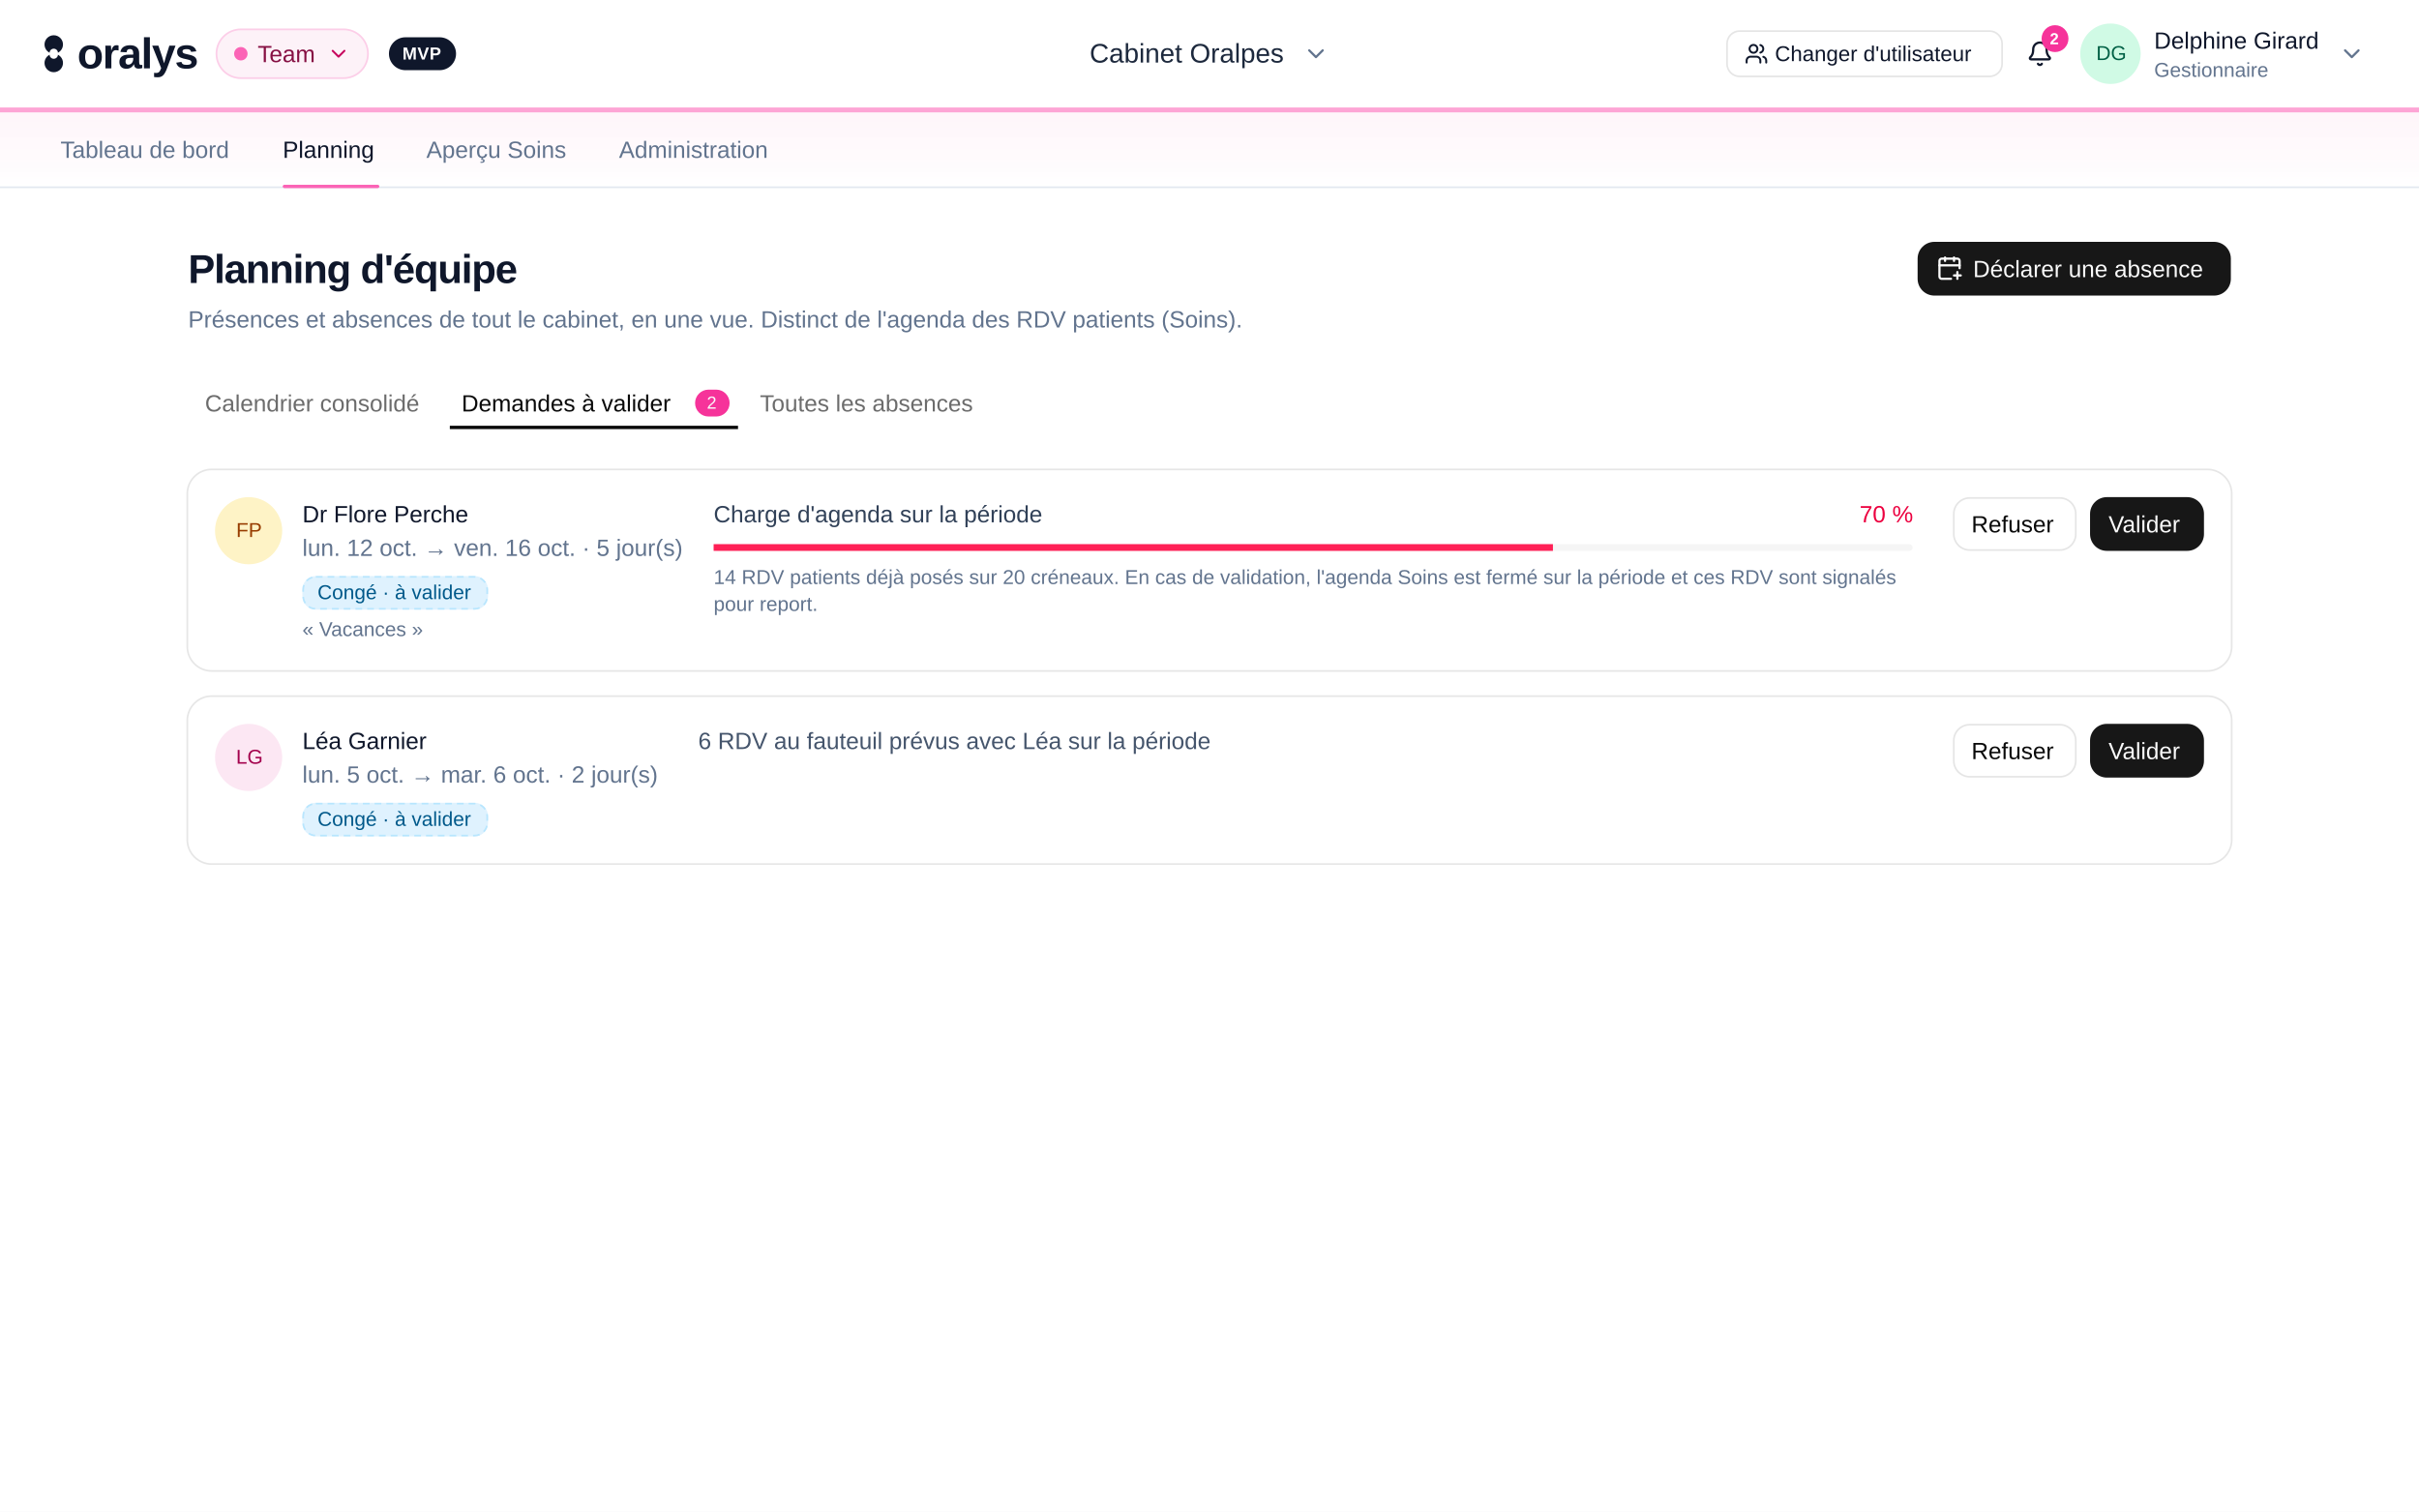
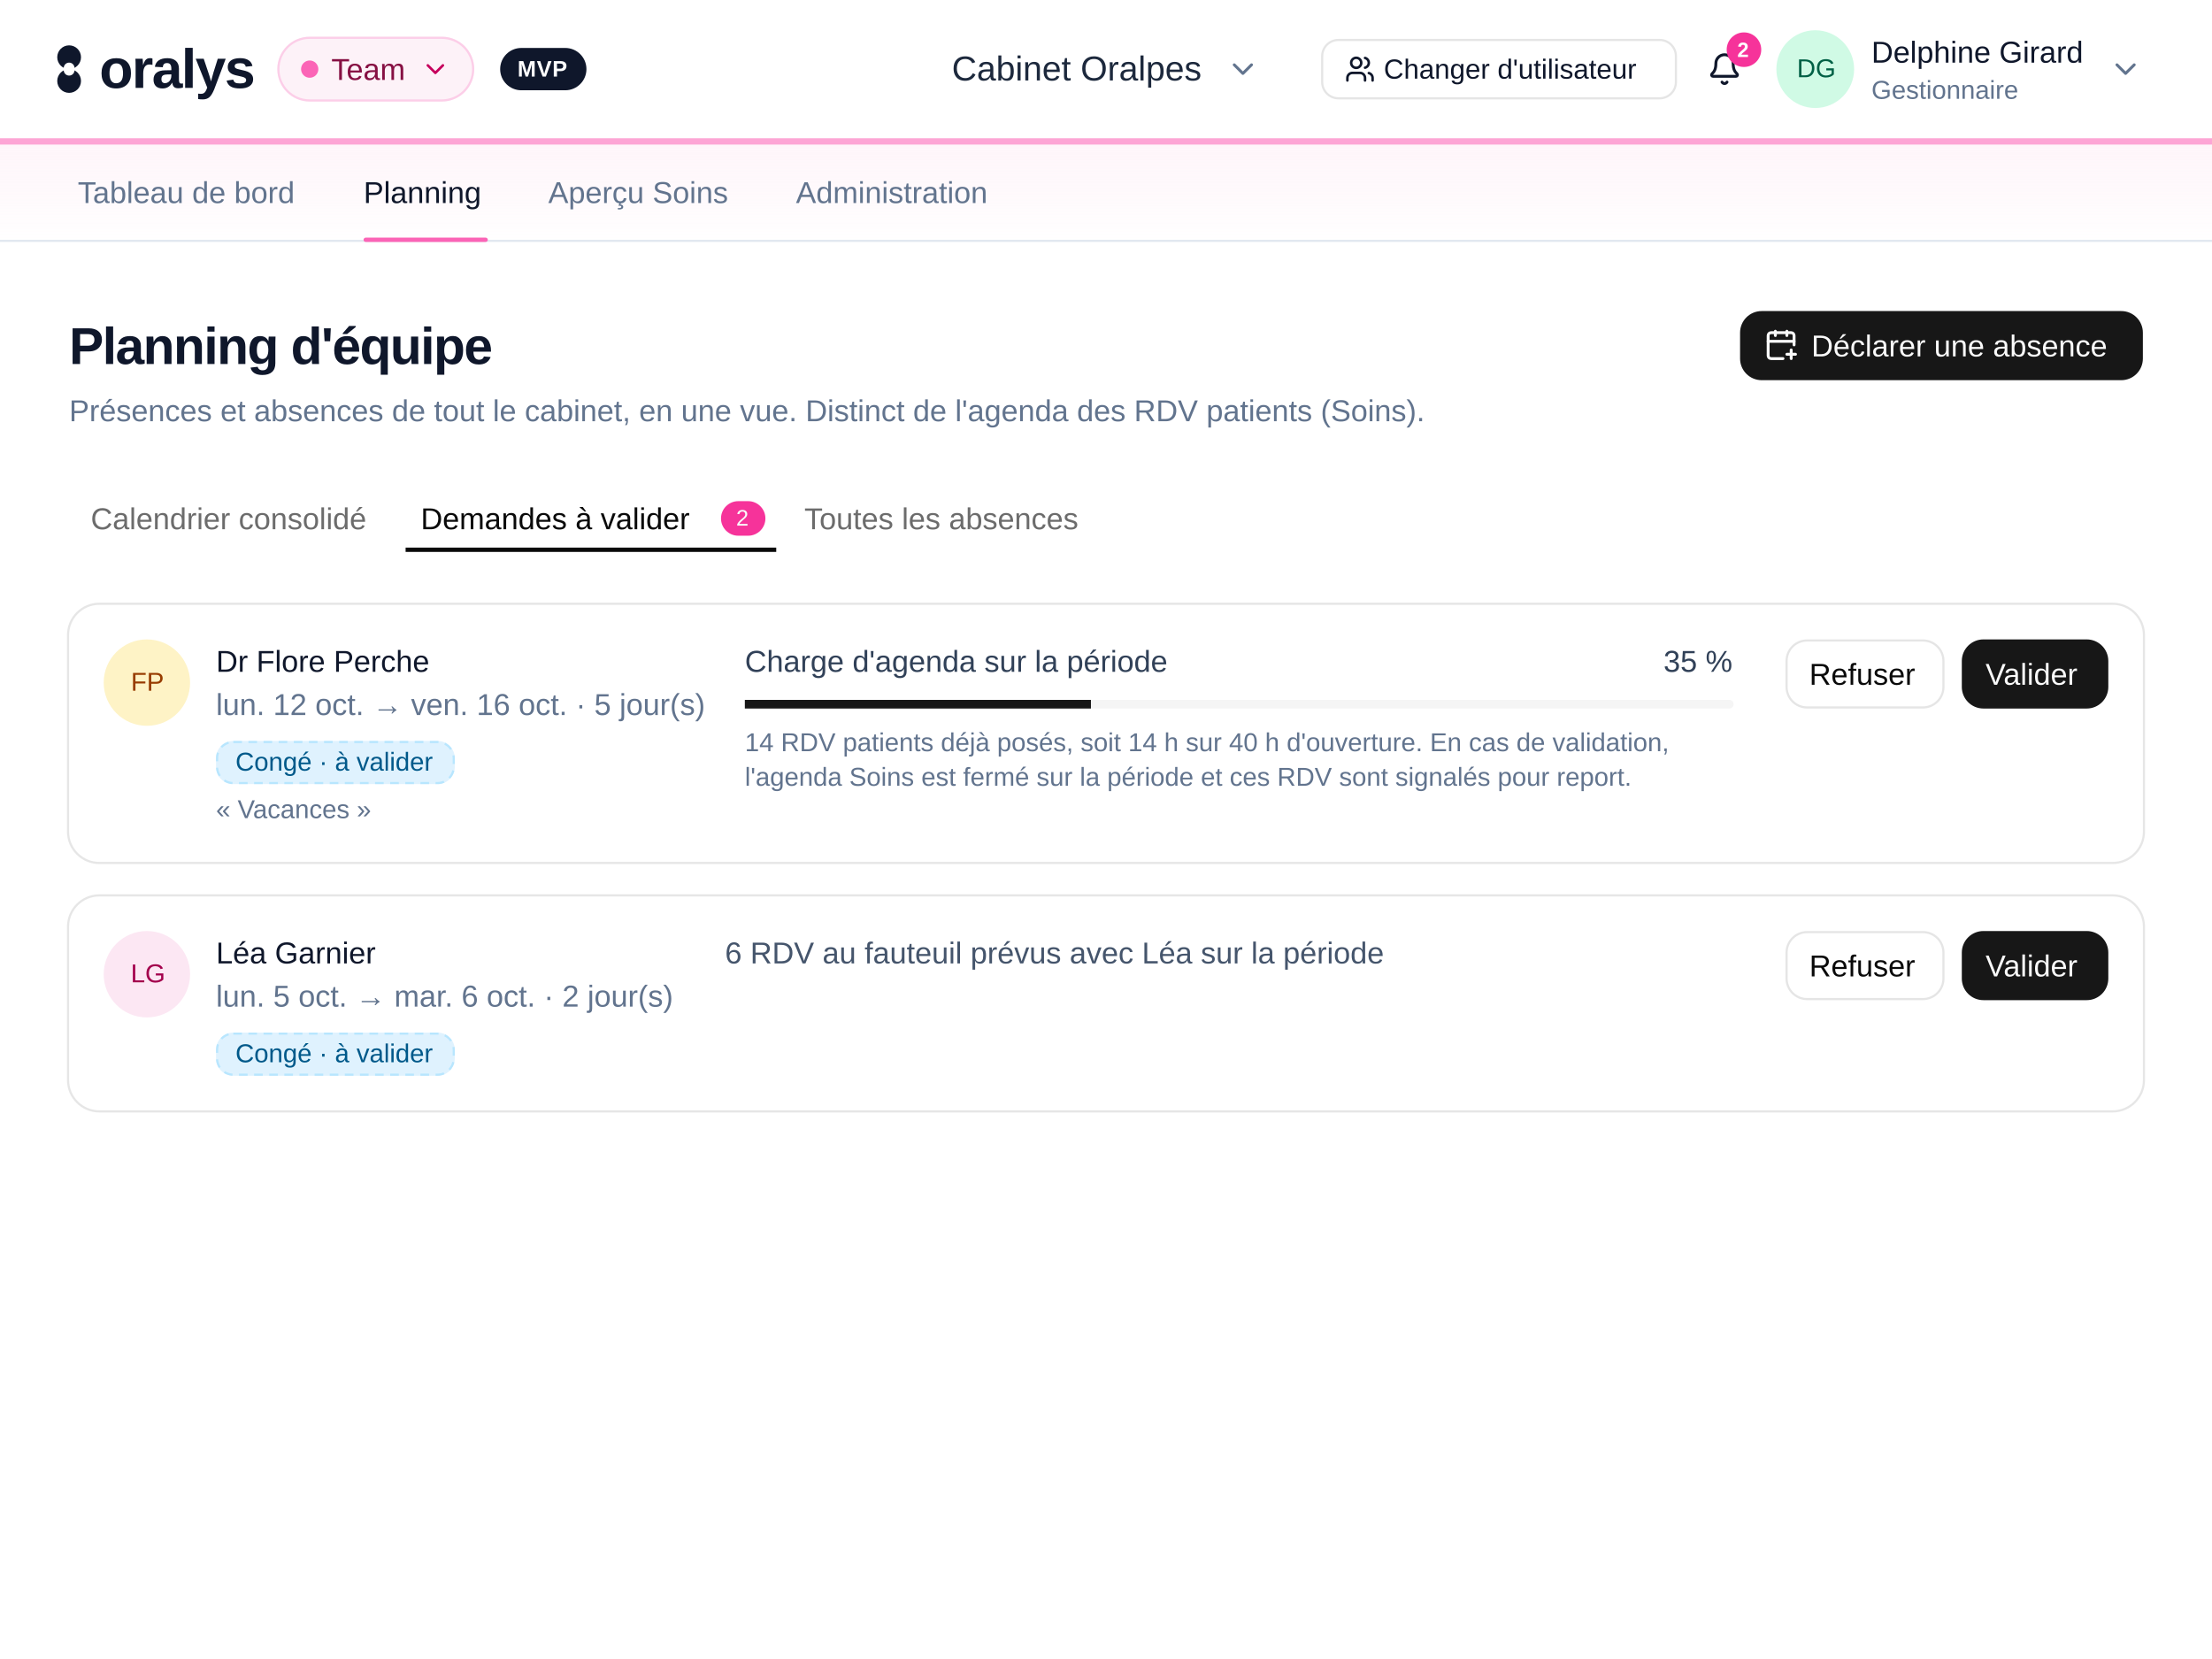
- <svg xmlns="http://www.w3.org/2000/svg" width="1440" height="900" viewBox="0 0 1440 900" fill="none">
+ <svg xmlns="http://www.w3.org/2000/svg" width="1024" height="768" viewBox="0 0 1024 768" fill="none">
  <defs>
    <linearGradient id="mvp--05-planning-demandes-a-valider-degrade-1" x1="0" y1="0" x2="0" y2="1">
      <stop offset="0" stop-color="#fef2f8" stop-opacity="0.702" />
      <stop offset="1" stop-color="#ffffff" />
    </linearGradient>
  </defs>
  <g id="MVP · 05 · Planning · Demandes à valider">
-     <rect id="Fond de page" width="1440" height="900" fill="#ffffff" />
+     <rect id="Fond de page" width="1024" height="768" fill="#ffffff" />
    <g id="Page">
-       <rect x="0" y="0" width="1440" height="900" fill="#f8fafc" id="Fond" />
+       <rect x="0" y="0" width="1024" height="768" fill="#f8fafc" id="Fond" />
      <g id="Contenu">
-         <rect x="0" y="0" width="1440" height="900" fill="#ffffff" id="Fond" />
+         <rect x="0" y="0" width="1024" height="768" fill="#ffffff" id="Fond" />
        <g id="Header · oralys">
-           <rect x="0" y="0" width="1440" height="67" fill="#ffffff" id="Fond" />
-           <rect x="0" y="64" width="1440" height="3" fill="#fda5d5" id="Bordure basse" />
+           <rect x="0" y="0" width="1024" height="67" fill="#ffffff" id="Fond" />
+           <rect x="0" y="64" width="1024" height="3" fill="#fda5d5" id="Bordure basse" />
          <g id="Grille">
            <g id="Rangée · oralys">
              <g id="Rangée · oralys 2">
                <g id="Icon · logo">
                  <svg viewBox="0 0 16 24" x="24" y="19.99" width="16" height="24">
                    <circle cx="8" cy="6.5" r="5.5" fill="#0f172b" />
                    <circle cx="8" cy="17.5" r="5.5" fill="#0f172b" />
                    <rect x="5.5" y="9" width="5" height="6" fill="white" rx="2.5" />
                  </svg>
                </g>
                <text x="46" y="40.7" font-family="Geist, Helvetica Neue, Arial, sans-serif" font-size="25.6" font-weight="600" letter-spacing="-0.64" fill="#0f172b" xml:space="preserve">oralys</text>
              </g>
              <g id="Menu déroulant · Team">
                <rect x="128.37" y="17" width="91.17" height="30" rx="15" fill="#fdf2f8" id="Fond" />
                <rect x="128.87" y="17.5" width="90.17" height="29" rx="14.5" fill="none" stroke="#fccee8" stroke-width="1" id="Bordure" />
                <g id="Bloc">
                  <rect x="139.37" y="28" width="8" height="8" rx="4" fill="#fb64b6" id="Fond" />
                </g>
                <text x="153.37" y="37" font-family="Geist, Helvetica Neue, Arial, sans-serif" font-size="14" font-weight="500" fill="#861043" xml:space="preserve">Team</text>
                <g id="Icon · chevron-down">
                  <svg width="14" height="14" viewBox="0 0 24 24" fill="none" stroke="#c6005c" stroke-width="2" stroke-linecap="round" stroke-linejoin="round" x="194.54" y="25">
                    <path d="m6 9 6 6 6-6" />
                  </svg>
                </g>
              </g>
              <g id="Déclencheur · MVP">
                <rect x="231.54" y="22.2" width="39.94" height="19.59" rx="9.8" fill="#0f172b" id="Fond" />
                <text x="239.54" y="35.45" font-family="Geist, Helvetica Neue, Arial, sans-serif" font-size="10.4" font-weight="600" letter-spacing="0.26" fill="#ffffff" xml:space="preserve">MVP</text>
              </g>
            </g>
            <g id="Button · Cabinet Oralpes">
-               <text x="648.63" y="37.25" font-family="Geist, Helvetica Neue, Arial, sans-serif" font-size="16" font-weight="500" fill="#1d293d" xml:space="preserve">Cabinet Oralpes</text>
+               <text x="440.63" y="37.25" font-family="Geist, Helvetica Neue, Arial, sans-serif" font-size="16" font-weight="500" fill="#1d293d" xml:space="preserve">Cabinet Oralpes</text>
              <g id="Icon · chevron-down">
-                 <svg width="16" height="16" viewBox="0 0 24 24" fill="none" stroke="#62748e" stroke-width="2" stroke-linecap="round" stroke-linejoin="round" x="775.37" y="24">
+                 <svg width="16" height="16" viewBox="0 0 24 24" fill="none" stroke="#62748e" stroke-width="2" stroke-linecap="round" stroke-linejoin="round" x="567.37" y="24">
                  <path d="m6 9 6 6 6-6" />
                </svg>
              </g>
            </g>
            <g id="Actions · Changer d'utilisateur">
              <g id="Button · Changer d'utilisateur">
-                 <rect x="1027.58" y="18" width="164.75" height="28" rx="8" fill="#ffffff" id="Fond" />
-                 <rect x="1028.08" y="18.5" width="163.75" height="27" rx="7.5" fill="none" stroke="#e5e5e5" stroke-width="1" id="Bordure" />
+                 <rect x="611.58" y="18" width="164.75" height="28" rx="8" fill="#ffffff" id="Fond" />
+                 <rect x="612.08" y="18.5" width="163.75" height="27" rx="7.5" fill="none" stroke="#e5e5e5" stroke-width="1" id="Bordure" />
                <g id="Icon · users">
-                   <svg width="14" height="14" viewBox="0 0 24 24" fill="none" stroke="#0f172b" stroke-width="2" stroke-linecap="round" stroke-linejoin="round" x="1038.58" y="25">
+                   <svg width="14" height="14" viewBox="0 0 24 24" fill="none" stroke="#0f172b" stroke-width="2" stroke-linecap="round" stroke-linejoin="round" x="622.58" y="25">
                    <path d="M16 21v-2a4 4 0 0 0-4-4H6a4 4 0 0 0-4 4v2" />
                    <path d="M16 3.128a4 4 0 0 1 0 7.744" />
                    <path d="M22 21v-2a4 4 0 0 0-3-3.87" />
                    <circle cx="9" cy="7" r="4" />
                  </svg>
                </g>
-                 <text x="1056.58" y="36.4" font-family="Geist, Helvetica Neue, Arial, sans-serif" font-size="12.8" font-weight="500" fill="#0f172b" xml:space="preserve">Changer d'utilisateur</text>
+                 <text x="640.58" y="36.4" font-family="Geist, Helvetica Neue, Arial, sans-serif" font-size="12.8" font-weight="500" fill="#0f172b" xml:space="preserve">Changer d'utilisateur</text>
              </g>
              <g id="Déclencheur · Notifications">
                <g id="Icon · bell">
-                   <svg width="16" height="16" viewBox="0 0 24 24" fill="none" stroke="#0f172b" stroke-width="2" stroke-linecap="round" stroke-linejoin="round" x="1206.33" y="24">
+                   <svg width="16" height="16" viewBox="0 0 24 24" fill="none" stroke="#0f172b" stroke-width="2" stroke-linecap="round" stroke-linejoin="round" x="790.33" y="24">
                    <path d="M10.268 21a2 2 0 0 0 3.464 0" />
                    <path d="M3.262 15.326A1 1 0 0 0 4 17h16a1 1 0 0 0 .74-1.673C19.41 13.956 18 12.499 18 8A6 6 0 0 0 6 8c0 4.499-1.411 5.956-2.738 7.326" />
                  </svg>
                </g>
                <g id="Rangée · 2">
-                   <rect x="1215.33" y="15" width="16" height="16" rx="8" fill="#f6339a" id="Fond" />
-                   <text x="1220.24" y="26.39" font-family="Geist, Helvetica Neue, Arial, sans-serif" font-size="9.6" font-weight="600" fill="#ffffff" xml:space="preserve">2</text>
+                   <rect x="799.33" y="15" width="16" height="16" rx="8" fill="#f6339a" id="Fond" />
+                   <text x="804.24" y="26.39" font-family="Geist, Helvetica Neue, Arial, sans-serif" font-size="9.6" font-weight="600" fill="#ffffff" xml:space="preserve">2</text>
                </g>
              </g>
              <g id="Menu déroulant · Menu utilisateur">
                <g id="Initiales · DG">
-                   <rect x="1238.33" y="14" width="36" height="36" rx="18" fill="#d0fae5" id="Fond" />
-                   <text x="1247.84" y="35.75" font-family="Geist, Helvetica Neue, Arial, sans-serif" font-size="12" font-weight="500" fill="#006045" xml:space="preserve">DG</text>
+                   <rect x="822.33" y="14" width="36" height="36" rx="18" fill="#d0fae5" id="Fond" />
+                   <text x="831.84" y="35.75" font-family="Geist, Helvetica Neue, Arial, sans-serif" font-size="12" font-weight="500" fill="#006045" xml:space="preserve">DG</text>
                </g>
                <g id="Bloc · Delphine Girard">
-                   <text x="1282.33" y="29" font-family="Geist, Helvetica Neue, Arial, sans-serif" font-size="14" font-weight="500" fill="#0f172b" xml:space="preserve">Delphine Girard</text>
-                   <text x="1282.33" y="45.75" font-family="Geist, Helvetica Neue, Arial, sans-serif" font-size="12" font-weight="400" fill="#62748e" xml:space="preserve">Gestionnaire</text>
+                   <text x="866.33" y="29" font-family="Geist, Helvetica Neue, Arial, sans-serif" font-size="14" font-weight="500" fill="#0f172b" xml:space="preserve">Delphine Girard</text>
+                   <text x="866.33" y="45.75" font-family="Geist, Helvetica Neue, Arial, sans-serif" font-size="12" font-weight="400" fill="#62748e" xml:space="preserve">Gestionnaire</text>
                </g>
                <g id="Icon · chevron-down">
-                   <svg width="16" height="16" viewBox="0 0 24 24" fill="none" stroke="#62748e" stroke-width="2" stroke-linecap="round" stroke-linejoin="round" x="1392" y="24">
+                   <svg width="16" height="16" viewBox="0 0 24 24" fill="none" stroke="#62748e" stroke-width="2" stroke-linecap="round" stroke-linejoin="round" x="976" y="24">
                    <path d="m6 9 6 6 6-6" />
                  </svg>
                </g>
              </g>
            </g>
          </g>
        </g>
        <g id="Navigation · Tableau de bord">
-           <rect x="0" y="67" width="1440" height="45" fill="url(#mvp--05-planning-demandes-a-valider-degrade-1)" id="Fond" />
-           <rect x="0" y="111" width="1440" height="1" fill="#e2e8f0" id="Bordure basse" />
+           <rect x="0" y="67" width="1024" height="45" fill="url(#mvp--05-planning-demandes-a-valider-degrade-1)" id="Fond" />
+           <rect x="0" y="111" width="1024" height="1" fill="#e2e8f0" id="Bordure basse" />
          <g id="Liste · Tableau de bord">
            <text x="36" y="94" font-family="Geist, Helvetica Neue, Arial, sans-serif" font-size="14" font-weight="500" fill="#62748e" xml:space="preserve">Tableau de bord</text>
            <g id="Lien · Planning">
              <text x="168.3" y="94" font-family="Geist, Helvetica Neue, Arial, sans-serif" font-size="14" font-weight="500" fill="#0f172b" xml:space="preserve">Planning</text>
              <g id="Bloc 2">
                <rect x="168.3" y="110" width="57.51" height="2" rx="1" fill="#fb64b6" id="Fond" />
              </g>
            </g>
            <text x="253.81" y="94" font-family="Geist, Helvetica Neue, Arial, sans-serif" font-size="14" font-weight="500" fill="#62748e" xml:space="preserve">Aperçu Soins</text>
            <text x="368.47" y="94" font-family="Geist, Helvetica Neue, Arial, sans-serif" font-size="14" font-weight="500" fill="#62748e" xml:space="preserve">Administration</text>
          </g>
        </g>
        <g id="Bloc · Planning d'équipe 2">
          <g id="Rangée · Planning d'équipe">
            <g id="Bloc · Planning d'équipe 3">
-               <text x="112" y="168.5" font-family="Geist, Helvetica Neue, Arial, sans-serif" font-size="24" font-weight="600" letter-spacing="-0.6" fill="#0f172b" xml:space="preserve">Planning d'équipe</text>
-               <text x="112" y="195" font-family="Geist, Helvetica Neue, Arial, sans-serif" font-size="14" font-weight="400" fill="#62748e" xml:space="preserve">Présences et absences de tout le cabinet, en une vue. Distinct de l'agenda des RDV patients (Soins).</text>
+               <text x="32" y="168.5" font-family="Geist, Helvetica Neue, Arial, sans-serif" font-size="24" font-weight="600" letter-spacing="-0.6" fill="#0f172b" xml:space="preserve">Planning d'équipe</text>
+               <text x="32" y="195" font-family="Geist, Helvetica Neue, Arial, sans-serif" font-size="14" font-weight="400" fill="#62748e" xml:space="preserve">Présences et absences de tout le cabinet, en une vue. Distinct de l'agenda des RDV patients (Soins).</text>
            </g>
            <g id="Button · Déclarer une absence">
-               <rect x="1141.53" y="144" width="186.47" height="32" rx="10" fill="#171717" id="Fond" />
+               <rect x="805.53" y="144" width="186.47" height="32" rx="10" fill="#171717" id="Fond" />
              <g id="Icon · calendar-plus">
-                 <svg width="16" height="16" viewBox="0 0 24 24" fill="none" stroke="#fafafa" stroke-width="2" stroke-linecap="round" stroke-linejoin="round" x="1152.53" y="152">
+                 <svg width="16" height="16" viewBox="0 0 24 24" fill="none" stroke="#fafafa" stroke-width="2" stroke-linecap="round" stroke-linejoin="round" x="816.53" y="152">
                  <path d="M16 18h6" />
                  <path d="M16 2v3" />
                  <path d="M19 15v6" />
                  <path d="M21 11.5V5a2 2 0 00-2-2H5a2 2 0 00-2 2v14a2 2 0 002 2h8.3" />
                  <path d="M3 9h18" />
                  <path d="M8 2v3" />
                </svg>
              </g>
-               <text x="1174.53" y="165" font-family="Geist, Helvetica Neue, Arial, sans-serif" font-size="14" font-weight="500" fill="#fafafa" xml:space="preserve">Déclarer une absence</text>
+               <text x="838.53" y="165" font-family="Geist, Helvetica Neue, Arial, sans-serif" font-size="14" font-weight="500" fill="#fafafa" xml:space="preserve">Déclarer une absence</text>
            </g>
          </g>
          <g id="tabs · Calendrier consolidé">
            <g id="Onglets · Calendrier consolidé">
-               <text x="122" y="245" font-family="Geist, Helvetica Neue, Arial, sans-serif" font-size="14" font-weight="500" fill="#0a0a0a" fill-opacity="0.6" xml:space="preserve">Calendrier consolidé</text>
+               <text x="42" y="245" font-family="Geist, Helvetica Neue, Arial, sans-serif" font-size="14" font-weight="500" fill="#0a0a0a" fill-opacity="0.6" xml:space="preserve">Calendrier consolidé</text>
              <g id="Onglet · Demandes à valider">
-                 <rect x="267.77" y="253.5" width="171.57" height="2" fill="#0a0a0a" id="Indicateur" />
-                 <text x="274.77" y="245" font-family="Geist, Helvetica Neue, Arial, sans-serif" font-size="14" font-weight="500" fill="#0a0a0a" xml:space="preserve">Demandes à valider</text>
+                 <rect x="187.77" y="253.5" width="171.57" height="2" fill="#0a0a0a" id="Indicateur" />
+                 <text x="194.77" y="245" font-family="Geist, Helvetica Neue, Arial, sans-serif" font-size="14" font-weight="500" fill="#0a0a0a" xml:space="preserve">Demandes à valider</text>
                <g id="Badge · 2">
-                   <rect x="413.77" y="232" width="20.56" height="16" rx="8" fill="#f6339a" id="Fond" />
-                   <text x="420.77" y="243.33" font-family="Geist, Helvetica Neue, Arial, sans-serif" font-size="10.4" font-weight="500" fill="#fafafa" xml:space="preserve">2</text>
-                 </g>
-               </g>
-               <text x="452.34" y="245" font-family="Geist, Helvetica Neue, Arial, sans-serif" font-size="14" font-weight="500" fill="#0a0a0a" fill-opacity="0.6" xml:space="preserve">Toutes les absences</text>
+                   <rect x="333.77" y="232" width="20.56" height="16" rx="8" fill="#f6339a" id="Fond" />
+                   <text x="340.77" y="243.33" font-family="Geist, Helvetica Neue, Arial, sans-serif" font-size="10.4" font-weight="500" fill="#fafafa" xml:space="preserve">2</text>
+                 </g>
+               </g>
+               <text x="372.34" y="245" font-family="Geist, Helvetica Neue, Arial, sans-serif" font-size="14" font-weight="500" fill="#0a0a0a" fill-opacity="0.6" xml:space="preserve">Toutes les absences</text>
            </g>
            <g id="Grille 2">
              <g id="Card · Dr Flore Perche">
-                 <rect x="112" y="280" width="1216" height="119" rx="14" fill="#ffffff" id="Fond" />
-                 <rect x="111.5" y="279.5" width="1217" height="120" rx="14.5" fill="none" stroke="#0a0a0a" stroke-opacity="0.102" stroke-width="1" id="Bordure" />
+                 <rect x="32" y="280" width="960" height="119" rx="14" fill="#ffffff" id="Fond" />
+                 <rect x="31.5" y="279.5" width="961" height="120" rx="14.5" fill="none" stroke="#0a0a0a" stroke-opacity="0.102" stroke-width="1" id="Bordure" />
                <g id="Card content · Dr Flore Perche">
                  <g id="Rangée · Dr Flore Perche">
                    <g id="Initiales · FP">
-                       <rect x="128" y="296" width="40" height="40" rx="20" fill="#fef3c6" id="Fond" />
-                       <text x="140.59" y="319.75" font-family="Geist, Helvetica Neue, Arial, sans-serif" font-size="12" font-weight="500" fill="#973c00" xml:space="preserve">FP</text>
+                       <rect x="48" y="296" width="40" height="40" rx="20" fill="#fef3c6" id="Fond" />
+                       <text x="60.59" y="319.75" font-family="Geist, Helvetica Neue, Arial, sans-serif" font-size="12" font-weight="500" fill="#973c00" xml:space="preserve">FP</text>
                    </g>
                    <g id="Bloc · Dr Flore Perche">
-                       <text x="180" y="311" font-family="Geist, Helvetica Neue, Arial, sans-serif" font-size="14" font-weight="500" fill="#0f172b" xml:space="preserve">Dr Flore Perche</text>
-                       <text x="180" y="331" font-family="Geist, Helvetica Neue, Arial, sans-serif" font-size="14" font-weight="400" fill="#62748e" xml:space="preserve">lun. 12 oct. → ven. 16 oct. · 5 jour(s)</text>
+                       <text x="100" y="311" font-family="Geist, Helvetica Neue, Arial, sans-serif" font-size="14" font-weight="500" fill="#0f172b" xml:space="preserve">Dr Flore Perche</text>
+                       <text x="100" y="331" font-family="Geist, Helvetica Neue, Arial, sans-serif" font-size="14" font-weight="400" fill="#62748e" xml:space="preserve">lun. 12 oct. → ven. 16 oct. · 5 jour(s)</text>
                      <g id="Badge · Congé · à valider">
-                         <rect x="180" y="343" width="110.54" height="20" rx="8" fill="#dff2fe" id="Fond" />
-                         <rect x="180.5" y="343.5" width="109.54" height="19" rx="7.5" fill="none" stroke="#b8e6fe" stroke-width="1" stroke-dasharray="4 3" id="Bordure" />
-                         <text x="189" y="356.75" font-family="Geist, Helvetica Neue, Arial, sans-serif" font-size="12" font-weight="500" fill="#00598a" xml:space="preserve">Congé · à valider</text>
+                         <rect x="100" y="343" width="110.54" height="20" rx="8" fill="#dff2fe" id="Fond" />
+                         <rect x="100.5" y="343.5" width="109.54" height="19" rx="7.5" fill="none" stroke="#b8e6fe" stroke-width="1" stroke-dasharray="4 3" id="Bordure" />
+                         <text x="109" y="356.75" font-family="Geist, Helvetica Neue, Arial, sans-serif" font-size="12" font-weight="500" fill="#00598a" xml:space="preserve">Congé · à valider</text>
                      </g>
-                       <text x="180" y="378.75" font-family="Geist, Helvetica Neue, Arial, sans-serif" font-size="12" font-weight="400" fill="#62748e" xml:space="preserve">« Vacances »</text>
+                       <text x="100" y="378.75" font-family="Geist, Helvetica Neue, Arial, sans-serif" font-size="12" font-weight="400" fill="#62748e" xml:space="preserve">« Vacances »</text>
                    </g>
                  </g>
                  <g id="Bloc · Charge d'agenda sur la période">
                    <g id="Rangée · Charge d'agenda sur la période">
-                       <text x="424.81" y="311" font-family="Geist, Helvetica Neue, Arial, sans-serif" font-size="14" font-weight="500" fill="#314158" xml:space="preserve">Charge d'agenda sur la période</text>
-                       <text x="1106.96" y="311" font-family="Geist, Helvetica Neue, Arial, sans-serif" font-size="14" font-weight="500" fill="#ec003f" xml:space="preserve">70 %</text>
+                       <text x="344.81" y="311" font-family="Geist, Helvetica Neue, Arial, sans-serif" font-size="14" font-weight="500" fill="#314158" xml:space="preserve">Charge d'agenda sur la période</text>
+                       <text x="770.09" y="311" font-family="Geist, Helvetica Neue, Arial, sans-serif" font-size="14" font-weight="500" fill="#314158" xml:space="preserve">35 %</text>
                    </g>
                    <g id="Progress">
-                       <rect x="424.81" y="324" width="713.75" height="4" rx="2" fill="#f5f5f5" id="Fond" />
+                       <rect x="344.81" y="324" width="457.75" height="4" rx="2" fill="#f5f5f5" id="Fond" />
                      <g id="Progress (valeur)">
-                         <rect x="424.81" y="324" width="499.63" height="4" fill="#ff2056" id="Fond" />
+                         <rect x="344.81" y="324" width="160.21" height="4" fill="#171717" id="Fond" />
                      </g>
                    </g>
-                     <g id="Paragraphe · 14 RDV patients déjà posés sur 20 crénea">
-                       <text x="424.81" y="347.75" font-family="Geist, Helvetica Neue, Arial, sans-serif" font-size="12" font-weight="400" fill="#62748e" xml:space="preserve">14 RDV patients déjà posés sur 20 créneaux. En cas de validation, l'agenda Soins est fermé sur la période et ces RDV sont signalés</text>
-                       <text x="424.81" y="363.75" font-family="Geist, Helvetica Neue, Arial, sans-serif" font-size="12" font-weight="400" fill="#62748e" xml:space="preserve">pour report.</text>
+                     <g id="Paragraphe · 14 RDV patients déjà posés, soit 14 h su">
+                       <text x="344.81" y="347.75" font-family="Geist, Helvetica Neue, Arial, sans-serif" font-size="12" font-weight="400" fill="#62748e" xml:space="preserve">14 RDV patients déjà posés, soit 14 h sur 40 h d'ouverture. En cas de validation,</text>
+                       <text x="344.81" y="363.75" font-family="Geist, Helvetica Neue, Arial, sans-serif" font-size="12" font-weight="400" fill="#62748e" xml:space="preserve">l'agenda Soins est fermé sur la période et ces RDV sont signalés pour report.</text>
                    </g>
                  </g>
                  <g id="Actions · Refuser">
                    <g id="Button · Refuser">
-                       <rect x="1162.56" y="296" width="73.62" height="32" rx="10" fill="#ffffff" id="Fond" />
-                       <rect x="1163.06" y="296.5" width="72.62" height="31" rx="9.5" fill="none" stroke="#e5e5e5" stroke-width="1" id="Bordure" />
-                       <text x="1173.56" y="317" font-family="Geist, Helvetica Neue, Arial, sans-serif" font-size="14" font-weight="500" fill="#0a0a0a" xml:space="preserve">Refuser</text>
+                       <rect x="826.56" y="296" width="73.62" height="32" rx="10" fill="#ffffff" id="Fond" />
+                       <rect x="827.06" y="296.5" width="72.62" height="31" rx="9.5" fill="none" stroke="#e5e5e5" stroke-width="1" id="Bordure" />
+                       <text x="837.56" y="317" font-family="Geist, Helvetica Neue, Arial, sans-serif" font-size="14" font-weight="500" fill="#0a0a0a" xml:space="preserve">Refuser</text>
                    </g>
                    <g id="Button · Valider">
-                       <rect x="1244.18" y="296" width="67.82" height="32" rx="10" fill="#171717" id="Fond" />
-                       <text x="1255.18" y="317" font-family="Geist, Helvetica Neue, Arial, sans-serif" font-size="14" font-weight="500" fill="#fafafa" xml:space="preserve">Valider</text>
+                       <rect x="908.18" y="296" width="67.82" height="32" rx="10" fill="#171717" id="Fond" />
+                       <text x="919.18" y="317" font-family="Geist, Helvetica Neue, Arial, sans-serif" font-size="14" font-weight="500" fill="#fafafa" xml:space="preserve">Valider</text>
                    </g>
                  </g>
                </g>
              </g>
              <g id="Card · Léa Garnier">
-                 <rect x="112" y="415" width="1216" height="99" rx="14" fill="#ffffff" id="Fond" />
-                 <rect x="111.5" y="414.5" width="1217" height="100" rx="14.5" fill="none" stroke="#0a0a0a" stroke-opacity="0.102" stroke-width="1" id="Bordure" />
+                 <rect x="32" y="415" width="960" height="99" rx="14" fill="#ffffff" id="Fond" />
+                 <rect x="31.5" y="414.5" width="961" height="100" rx="14.5" fill="none" stroke="#0a0a0a" stroke-opacity="0.102" stroke-width="1" id="Bordure" />
                <g id="Card content · Léa Garnier">
                  <g id="Rangée · Léa Garnier">
                    <g id="Initiales · LG">
-                       <rect x="128" y="431" width="40" height="40" rx="20" fill="#fce7f3" id="Fond" />
-                       <text x="140.51" y="454.75" font-family="Geist, Helvetica Neue, Arial, sans-serif" font-size="12" font-weight="500" fill="#a3004c" xml:space="preserve">LG</text>
+                       <rect x="48" y="431" width="40" height="40" rx="20" fill="#fce7f3" id="Fond" />
+                       <text x="60.51" y="454.75" font-family="Geist, Helvetica Neue, Arial, sans-serif" font-size="12" font-weight="500" fill="#a3004c" xml:space="preserve">LG</text>
                    </g>
                    <g id="Bloc · Léa Garnier">
-                       <text x="180" y="446" font-family="Geist, Helvetica Neue, Arial, sans-serif" font-size="14" font-weight="500" fill="#0f172b" xml:space="preserve">Léa Garnier</text>
-                       <text x="180" y="466" font-family="Geist, Helvetica Neue, Arial, sans-serif" font-size="14" font-weight="400" fill="#62748e" xml:space="preserve">lun. 5 oct. → mar. 6 oct. · 2 jour(s)</text>
+                       <text x="100" y="446" font-family="Geist, Helvetica Neue, Arial, sans-serif" font-size="14" font-weight="500" fill="#0f172b" xml:space="preserve">Léa Garnier</text>
+                       <text x="100" y="466" font-family="Geist, Helvetica Neue, Arial, sans-serif" font-size="14" font-weight="400" fill="#62748e" xml:space="preserve">lun. 5 oct. → mar. 6 oct. · 2 jour(s)</text>
                      <g id="Badge · Congé · à valider 2">
-                         <rect x="180" y="478" width="110.54" height="20" rx="8" fill="#dff2fe" id="Fond" />
-                         <rect x="180.5" y="478.5" width="109.54" height="19" rx="7.5" fill="none" stroke="#b8e6fe" stroke-width="1" stroke-dasharray="4 3" id="Bordure" />
-                         <text x="189" y="491.75" font-family="Geist, Helvetica Neue, Arial, sans-serif" font-size="12" font-weight="500" fill="#00598a" xml:space="preserve">Congé · à valider</text>
+                         <rect x="100" y="478" width="110.54" height="20" rx="8" fill="#dff2fe" id="Fond" />
+                         <rect x="100.5" y="478.5" width="109.54" height="19" rx="7.5" fill="none" stroke="#b8e6fe" stroke-width="1" stroke-dasharray="4 3" id="Bordure" />
+                         <text x="109" y="491.75" font-family="Geist, Helvetica Neue, Arial, sans-serif" font-size="12" font-weight="500" fill="#00598a" xml:space="preserve">Congé · à valider</text>
                      </g>
                    </g>
                  </g>
-                   <text x="415.63" y="446" font-family="Geist, Helvetica Neue, Arial, sans-serif" font-size="14" font-weight="400" fill="#45556c" xml:space="preserve">6 RDV au fauteuil prévus avec Léa sur la période</text>
+                   <text x="335.63" y="446" font-family="Geist, Helvetica Neue, Arial, sans-serif" font-size="14" font-weight="400" fill="#45556c" xml:space="preserve">6 RDV au fauteuil prévus avec Léa sur la période</text>
                  <g id="Actions · Refuser 2">
                    <g id="Button · Refuser 2">
-                       <rect x="1162.56" y="431" width="73.62" height="32" rx="10" fill="#ffffff" id="Fond" />
-                       <rect x="1163.06" y="431.5" width="72.62" height="31" rx="9.5" fill="none" stroke="#e5e5e5" stroke-width="1" id="Bordure" />
-                       <text x="1173.56" y="452" font-family="Geist, Helvetica Neue, Arial, sans-serif" font-size="14" font-weight="500" fill="#0a0a0a" xml:space="preserve">Refuser</text>
+                       <rect x="826.56" y="431" width="73.62" height="32" rx="10" fill="#ffffff" id="Fond" />
+                       <rect x="827.06" y="431.5" width="72.62" height="31" rx="9.5" fill="none" stroke="#e5e5e5" stroke-width="1" id="Bordure" />
+                       <text x="837.56" y="452" font-family="Geist, Helvetica Neue, Arial, sans-serif" font-size="14" font-weight="500" fill="#0a0a0a" xml:space="preserve">Refuser</text>
                    </g>
                    <g id="Button · Valider 2">
-                       <rect x="1244.18" y="431" width="67.82" height="32" rx="10" fill="#171717" id="Fond" />
-                       <text x="1255.18" y="452" font-family="Geist, Helvetica Neue, Arial, sans-serif" font-size="14" font-weight="500" fill="#fafafa" xml:space="preserve">Valider</text>
+                       <rect x="908.18" y="431" width="67.82" height="32" rx="10" fill="#171717" id="Fond" />
+                       <text x="919.18" y="452" font-family="Geist, Helvetica Neue, Arial, sans-serif" font-size="14" font-weight="500" fill="#fafafa" xml:space="preserve">Valider</text>
                    </g>
                  </g>
                </g>
              </g>
            </g>
          </g>
        </g>
      </g>
    </g>
  </g>
</svg>
